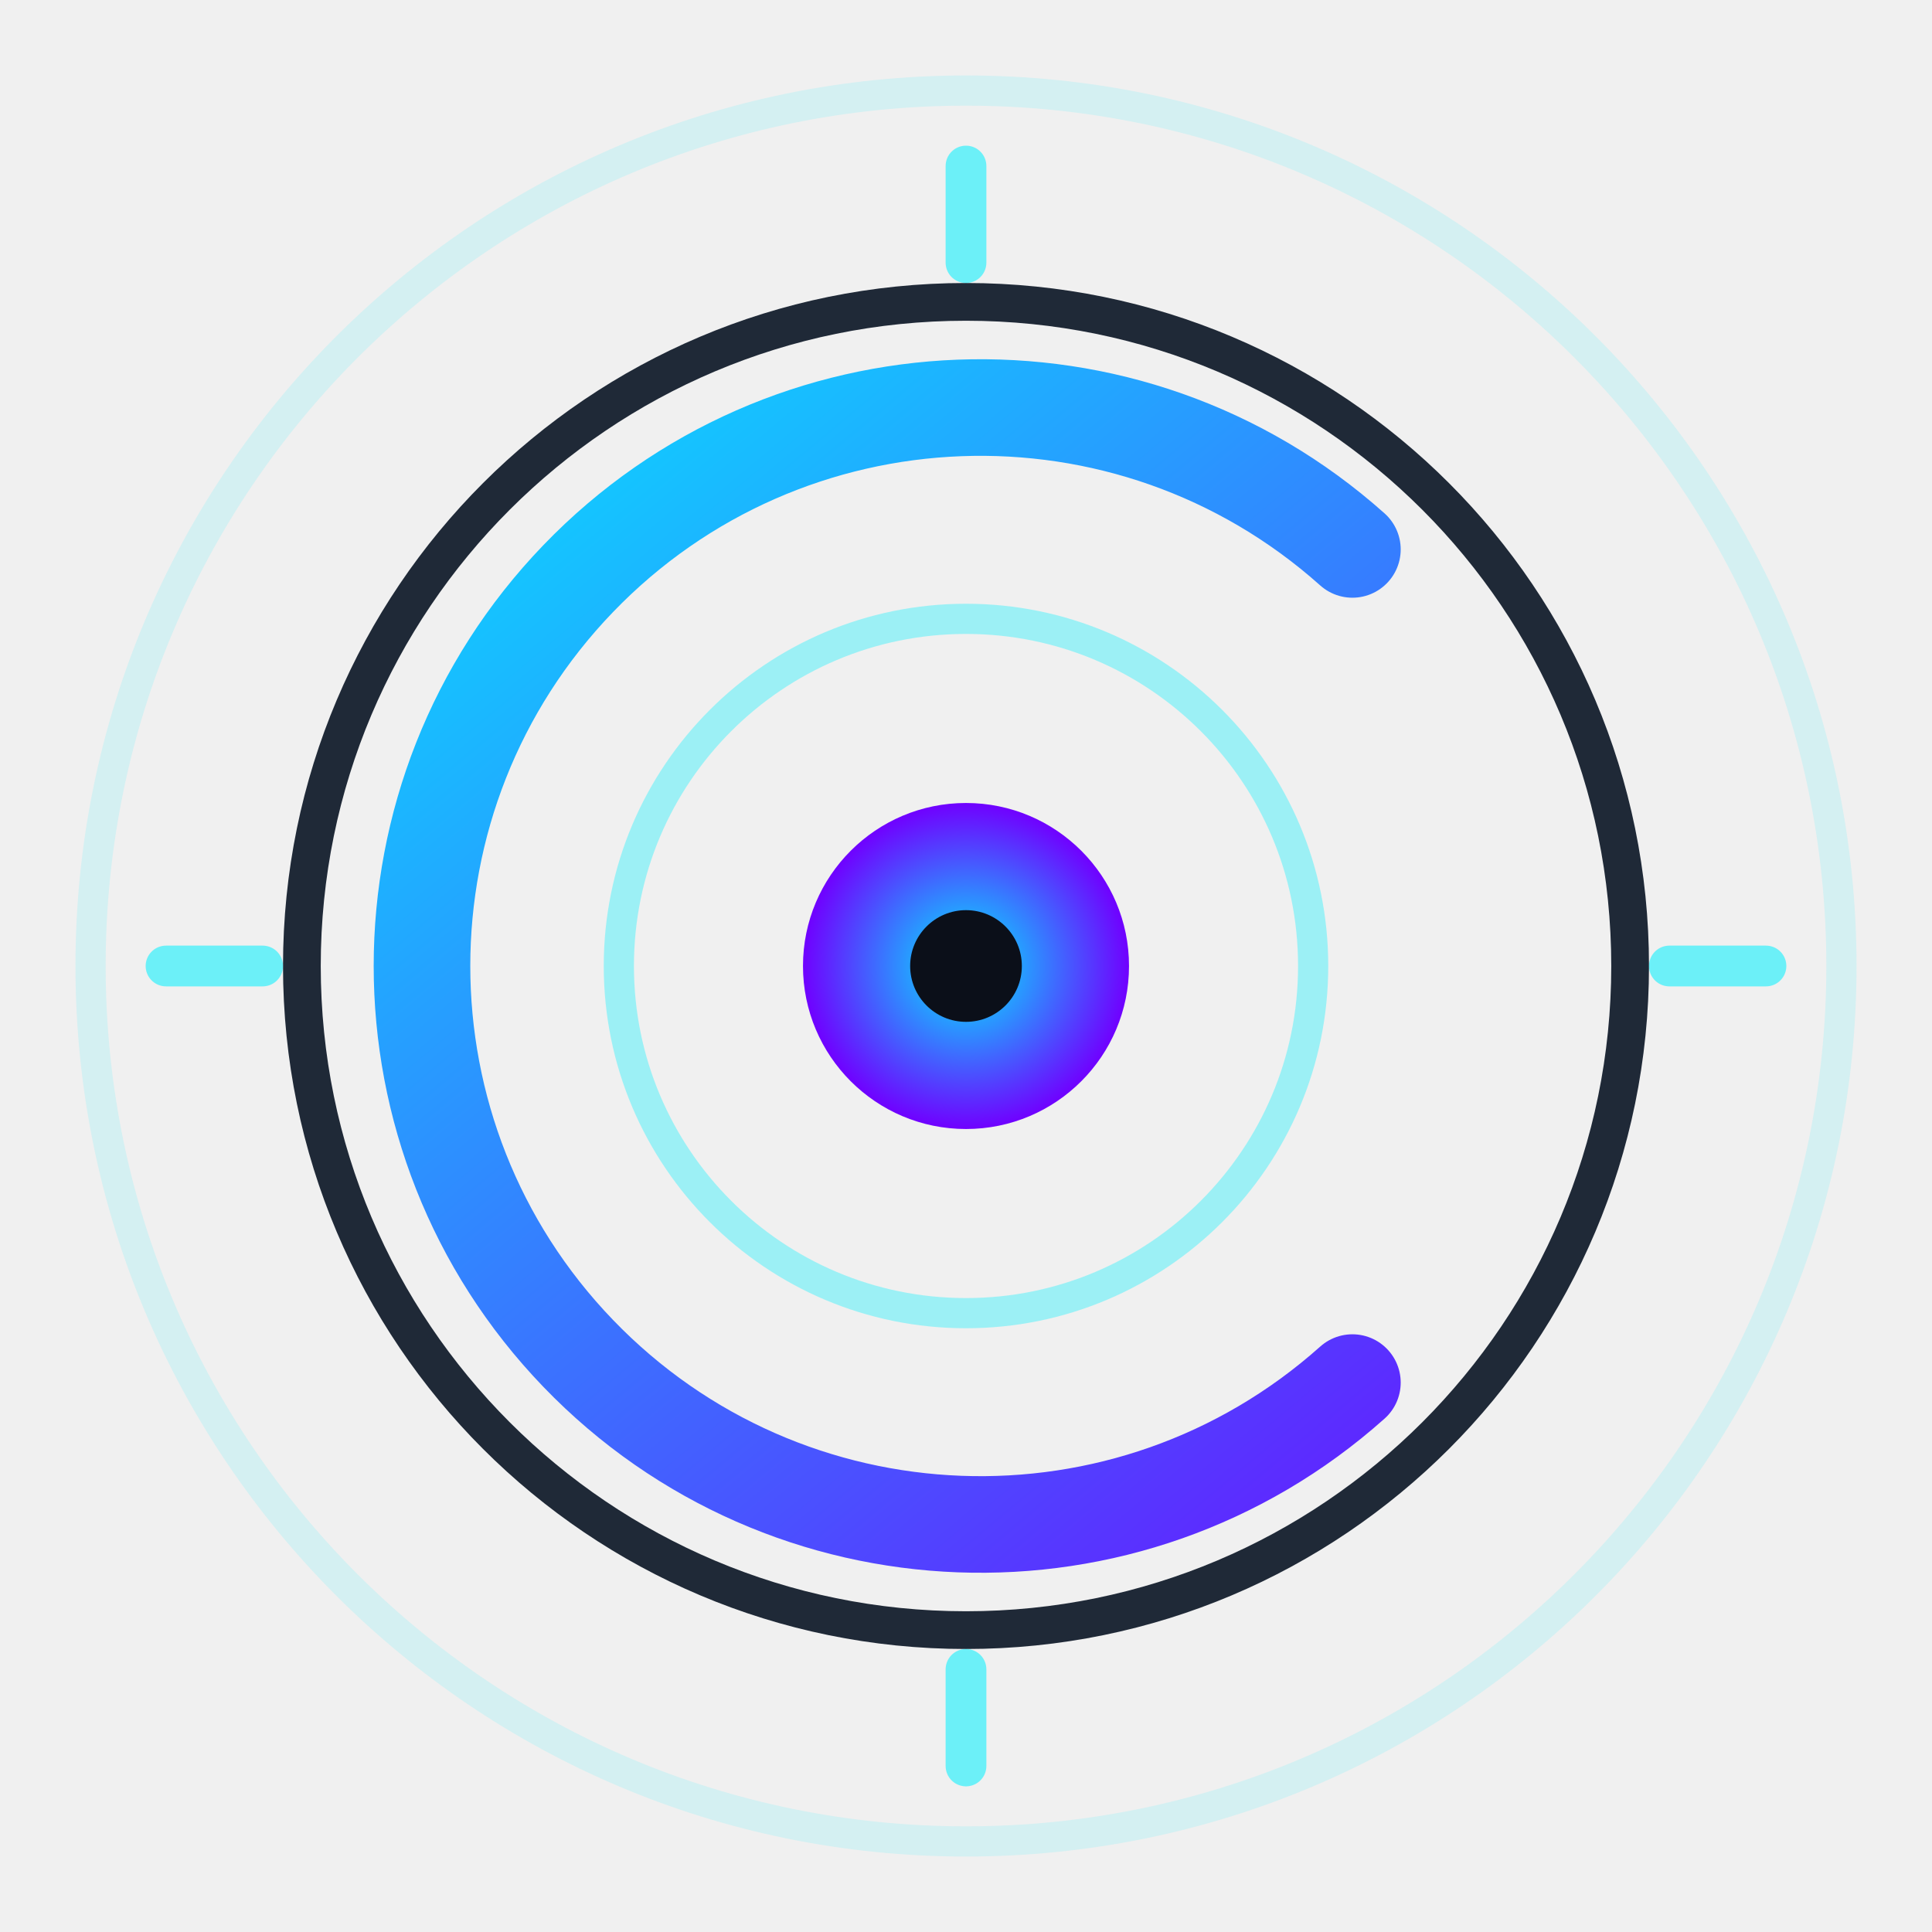
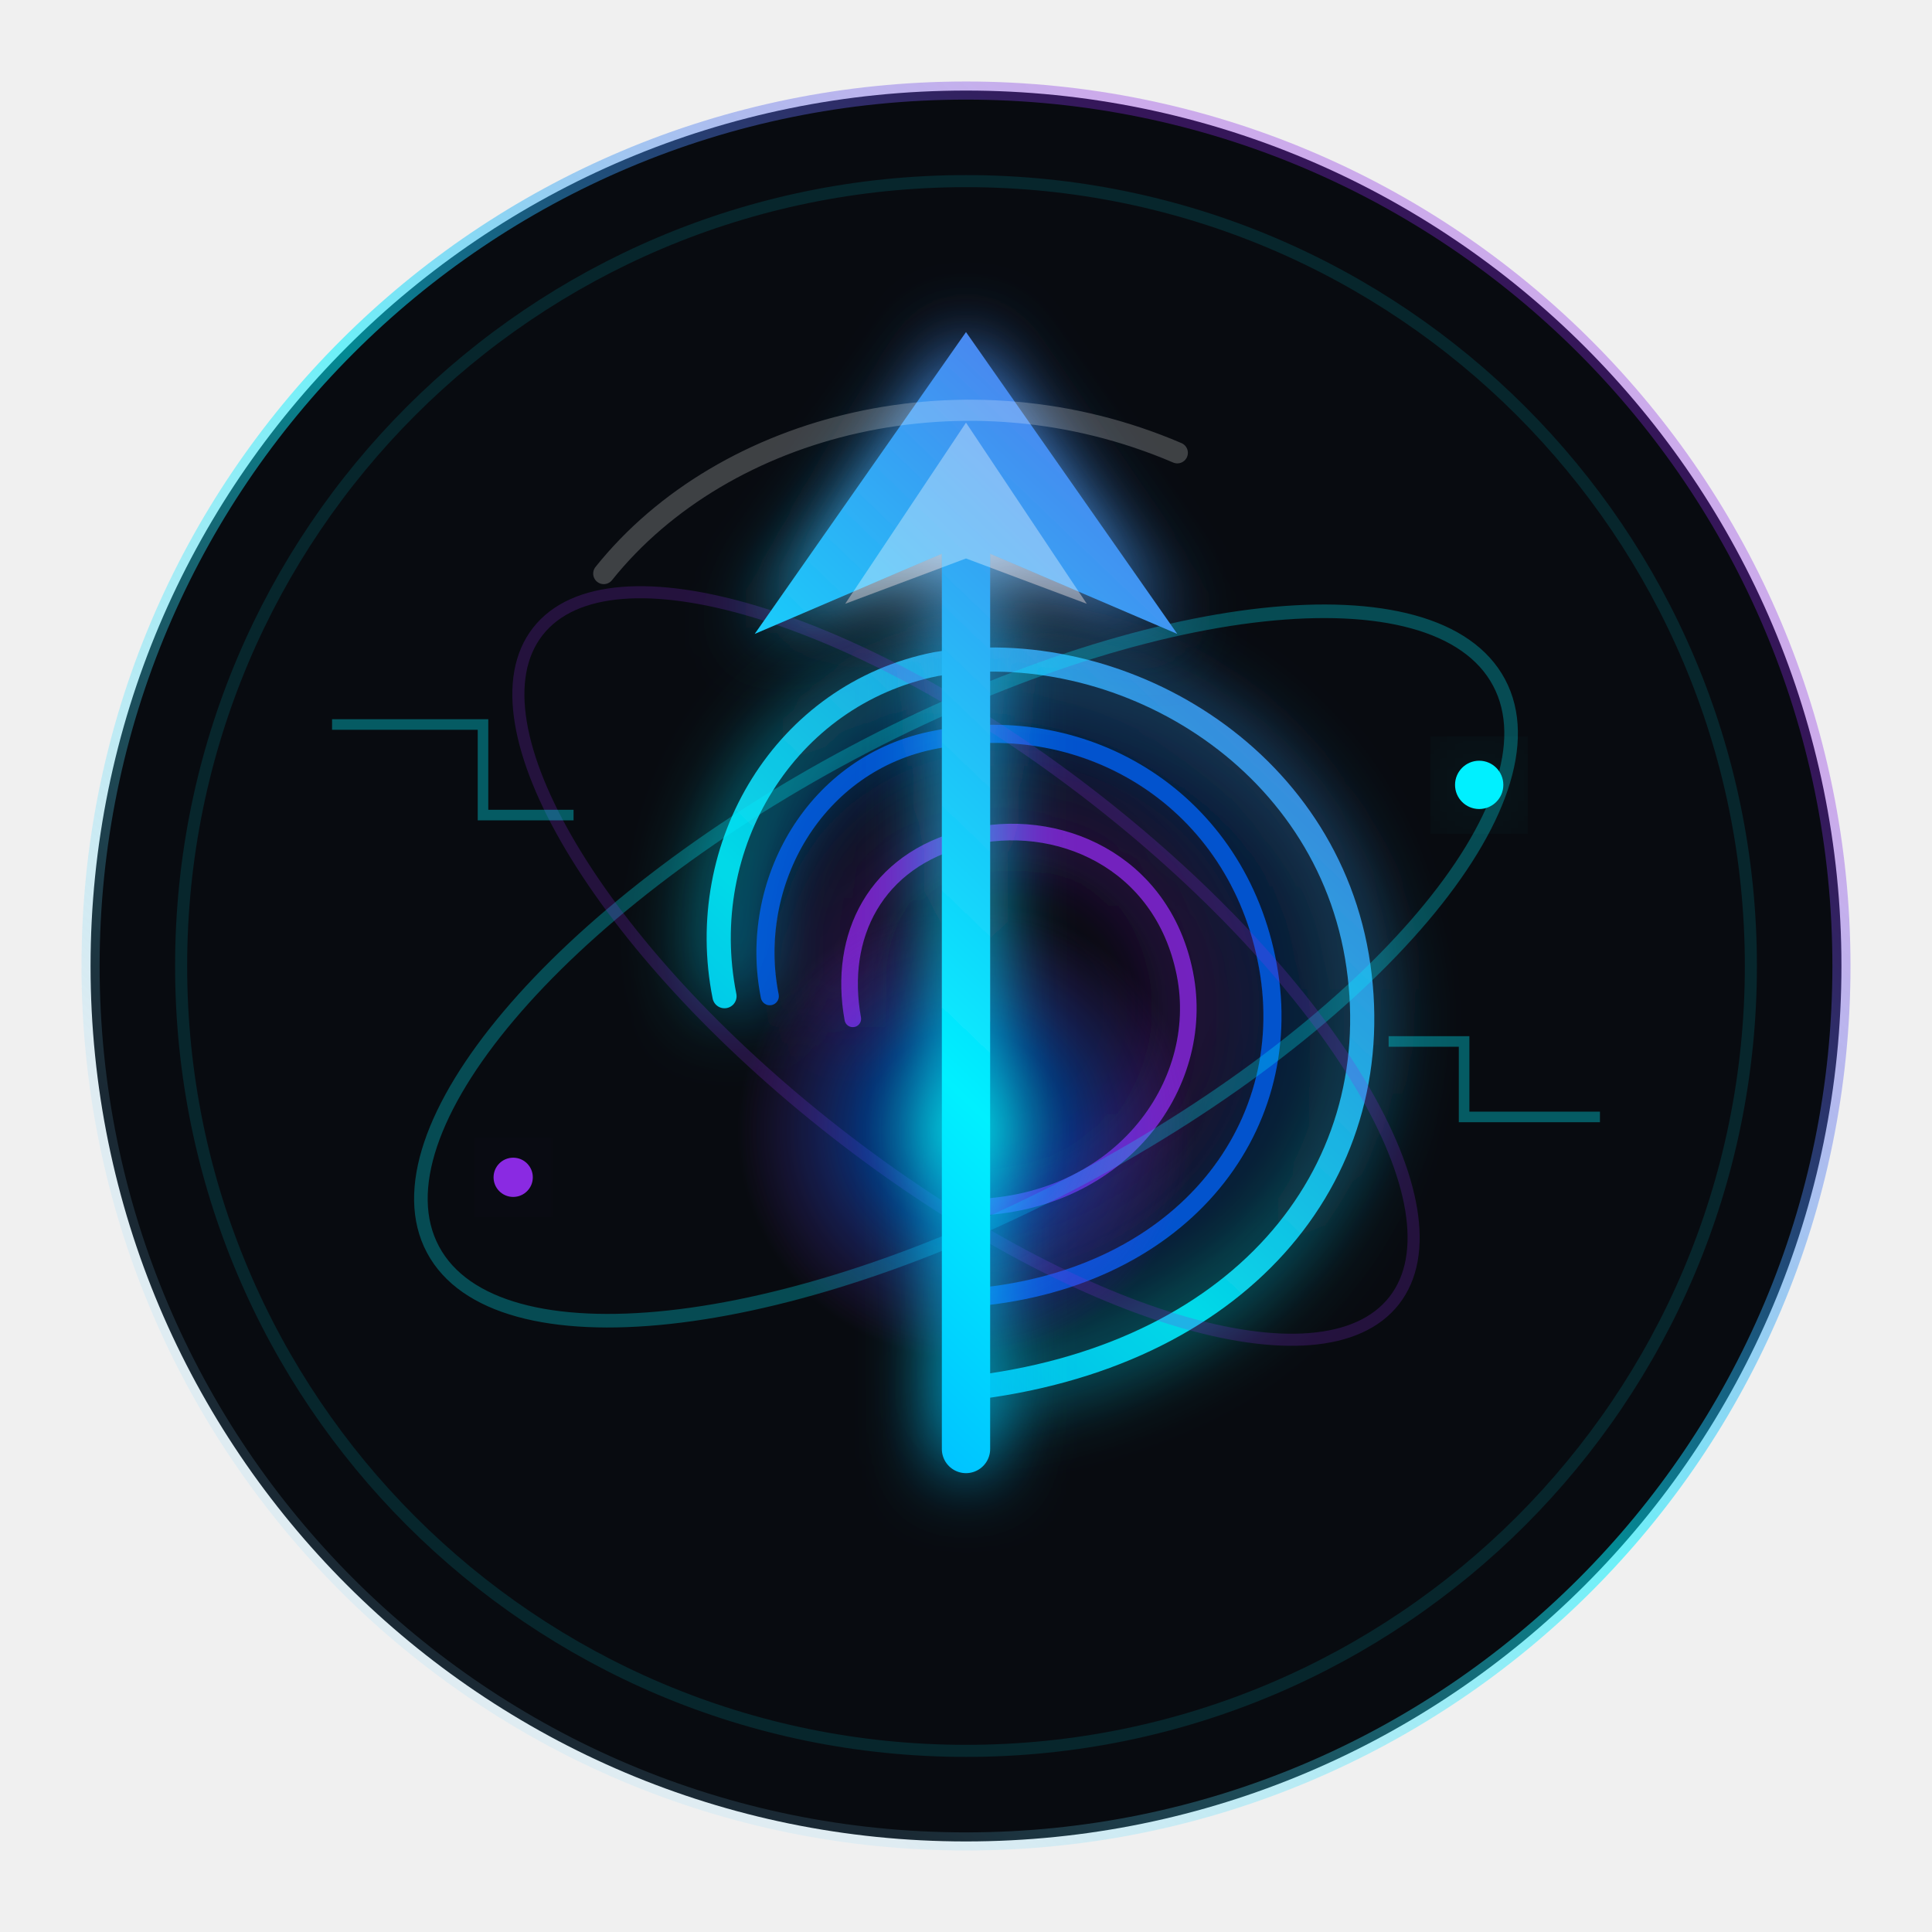
- <svg xmlns="http://www.w3.org/2000/svg" viewBox="0 0 64 64" fill="none" role="img" aria-label="Centropic">
+ <svg xmlns="http://www.w3.org/2000/svg" viewBox="0 0 128 128" fill="none" role="img" aria-label="Centropic holographic emblem">
  <defs>
-     <linearGradient id="c-arc" x1="12" y1="8" x2="52" y2="56" gradientUnits="userSpaceOnUse">
-       <stop stop-color="#00F0FF" />
-       <stop offset="1" stop-color="#7000FF" />
+     <linearGradient id="hm-cyan" x1="20" y1="110" x2="108" y2="18" gradientUnits="userSpaceOnUse">
+       <stop stop-color="#0066FF" />
+       <stop offset="0.45" stop-color="#00F0FF" />
+       <stop offset="1" stop-color="#8A2BE2" />
    </linearGradient>
-     <radialGradient id="c-core" cx="50%" cy="50%" r="50%">
-       <stop stop-color="#00F0FF" />
-       <stop offset="1" stop-color="#7000FF" />
+     <linearGradient id="hm-metal" x1="32" y1="96" x2="96" y2="28" gradientUnits="userSpaceOnUse">
+       <stop stop-color="#7DD3FC" stop-opacity="0.15" />
+       <stop offset="0.5" stop-color="#00F0FF" stop-opacity="0.55" />
+       <stop offset="1" stop-color="#8A2BE2" stop-opacity="0.35" />
+     </linearGradient>
+     <radialGradient id="hm-core" cx="50%" cy="58%" r="42%">
+       <stop stop-color="#00F0FF" stop-opacity="0.95" />
+       <stop offset="0.45" stop-color="#0066FF" stop-opacity="0.55" />
+       <stop offset="1" stop-color="#8A2BE2" stop-opacity="0" />
    </radialGradient>
+     <filter id="hm-glow" x="-40%" y="-40%" width="180%" height="180%">
+       <feGaussianBlur stdDeviation="2.4" result="b" />
+       <feMerge>
+         <feMergeNode in="b" />
+         <feMergeNode in="SourceGraphic" />
+       </feMerge>
+     </filter>
+     <filter id="hm-soft" x="-50%" y="-50%" width="200%" height="200%">
+       <feGaussianBlur stdDeviation="4.5" result="b" />
+       <feMerge>
+         <feMergeNode in="b" />
+         <feMergeNode in="SourceGraphic" />
+       </feMerge>
+     </filter>
  </defs>
-   <circle cx="32" cy="32" r="29" stroke="#00F0FF" stroke-opacity="0.12" stroke-width="1" />
-   <circle cx="32" cy="32" r="22" stroke="#1F2937" stroke-width="1.25" />
-   <path d="M44.8 18.2A18.5 18.5 0 1 0 44.8 45.8" stroke="url(#c-arc)" stroke-width="3.2" stroke-linecap="round" />
-   <circle cx="32" cy="32" r="11.5" stroke="#00F0FF" stroke-opacity="0.35" stroke-width="1" />
-   <circle cx="32" cy="32" r="5.4" fill="url(#c-core)" />
-   <circle cx="32" cy="32" r="1.85" fill="#0B0F19" />
-   <path d="M32 5.5v3.2M32 55.3v3.2M5.5 32h3.2M55.3 32h3.2" stroke="#00F0FF" stroke-width="1.35" stroke-linecap="round" stroke-opacity="0.55" />
+   <circle cx="64" cy="64" r="58" fill="#080B10" stroke="url(#hm-metal)" stroke-width="1.2" />
+   <circle cx="64" cy="64" r="52" stroke="#00F0FF" stroke-opacity="0.12" stroke-width="0.8" />
+   <g opacity="0.9" filter="url(#hm-glow)">
+     <path d="M64 92c18-2 28-14 26-28s-16-22-28-20c-10 2-16 12-14 22" stroke="url(#hm-cyan)" stroke-width="1.6" stroke-linecap="round" />
+     <path d="M64 86c14-1 22-11 20-22s-12-17-22-15c-8 1.5-12.5 9.5-11 17" stroke="#0066FF" stroke-width="1.2" stroke-linecap="round" opacity="0.85" />
+     <path d="M64 80c10 0 16-8 14.5-15.5S70 54 64 55.5s-8.5 6.5-7.5 12" stroke="#8A2BE2" stroke-width="1.1" stroke-linecap="round" opacity="0.9" />
+   </g>
+   <ellipse cx="64" cy="64" rx="40" ry="16" stroke="#00F0FF" stroke-opacity="0.28" stroke-width="0.9" transform="rotate(-28 64 64)" />
+   <ellipse cx="64" cy="64" rx="36" ry="14" stroke="#8A2BE2" stroke-opacity="0.22" stroke-width="0.8" transform="rotate(38 64 64)" />
+   <circle cx="98" cy="52" r="1.6" fill="#00F0FF" filter="url(#hm-soft)" />
+   <circle cx="34" cy="78" r="1.3" fill="#8A2BE2" filter="url(#hm-soft)" />
+   <g stroke="#00F0FF" stroke-opacity="0.35" stroke-width="0.7">
+     <path d="M22 48h10v6h6" />
+     <path d="M106 74h-9v-5h-5" />
+   </g>
+   <circle cx="64" cy="72" r="18" fill="url(#hm-core)" opacity="0.75" />
+   <g filter="url(#hm-glow)">
+     <path d="M64 96V34" stroke="url(#hm-cyan)" stroke-width="3.2" stroke-linecap="round" />
+     <path d="M64 22 L78 42 L64 36 L50 42 Z" fill="url(#hm-cyan)" />
+     <path d="M64 28 L72 40 L64 37 L56 40 Z" fill="#FFFFFF" fill-opacity="0.35" />
+   </g>
+   <path d="M40 38c8-10 24-14 38-8" stroke="#FFFFFF" stroke-opacity="0.22" stroke-width="1.4" stroke-linecap="round" />
</svg>
